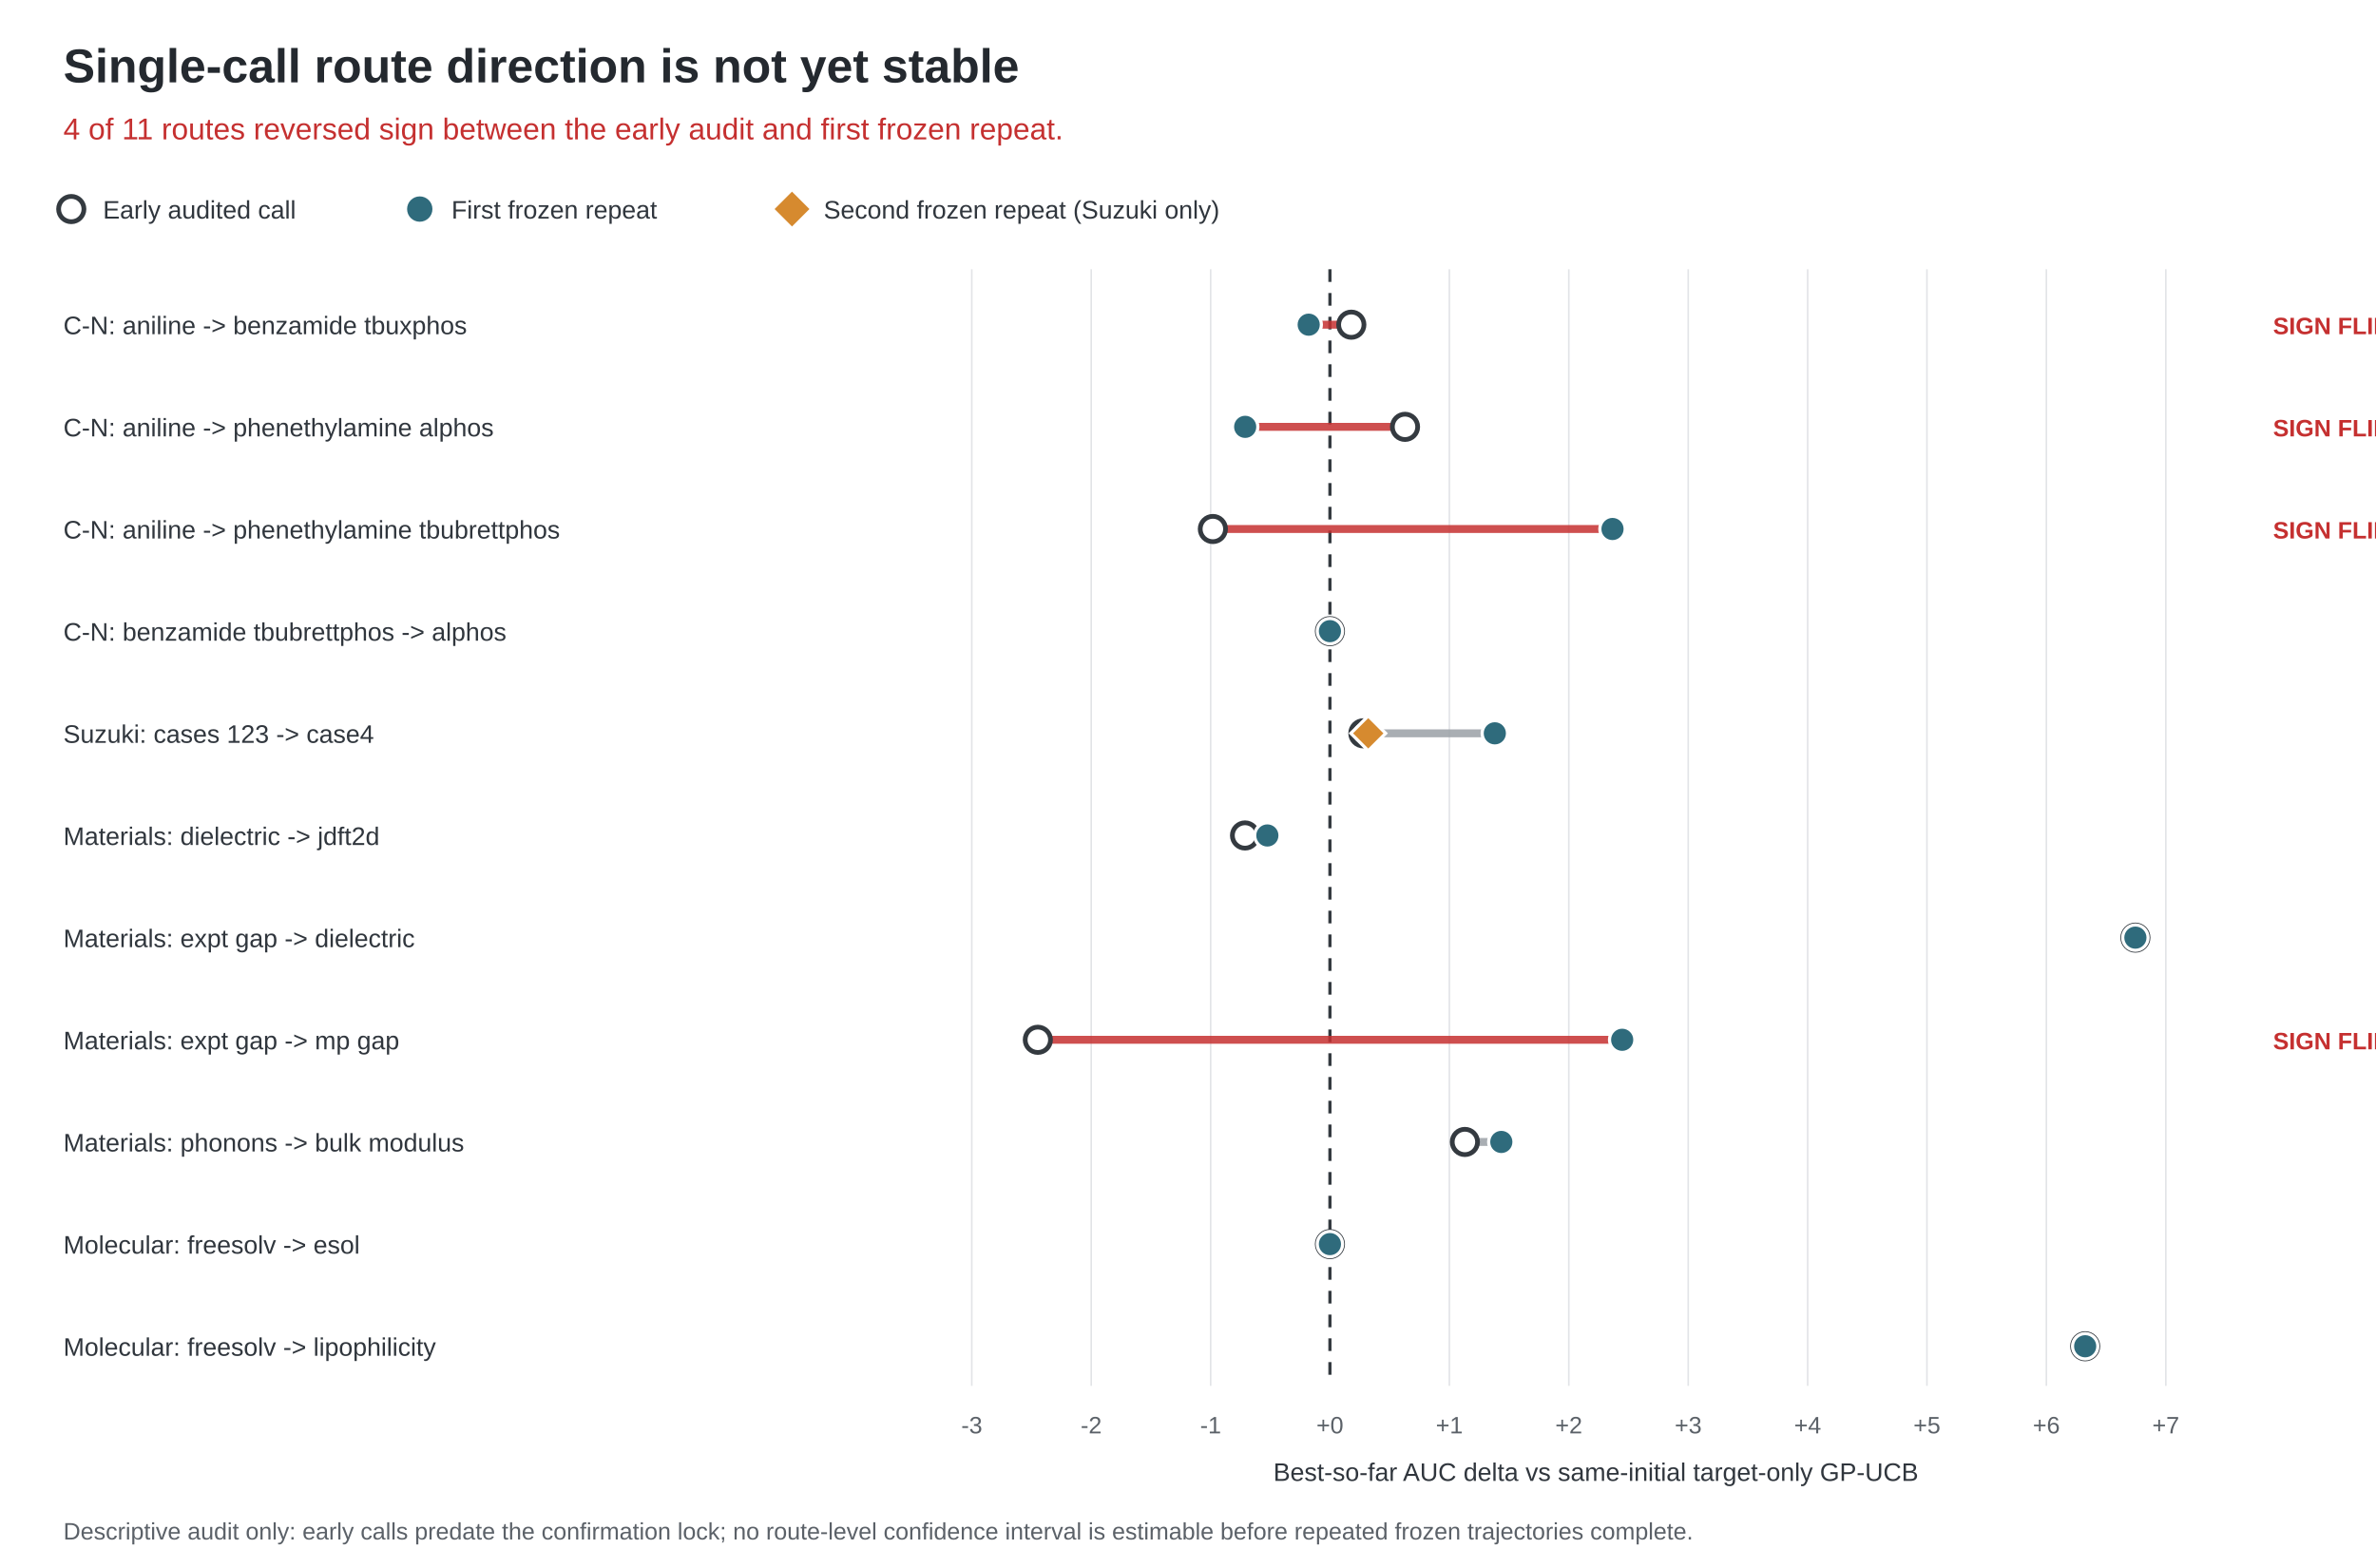
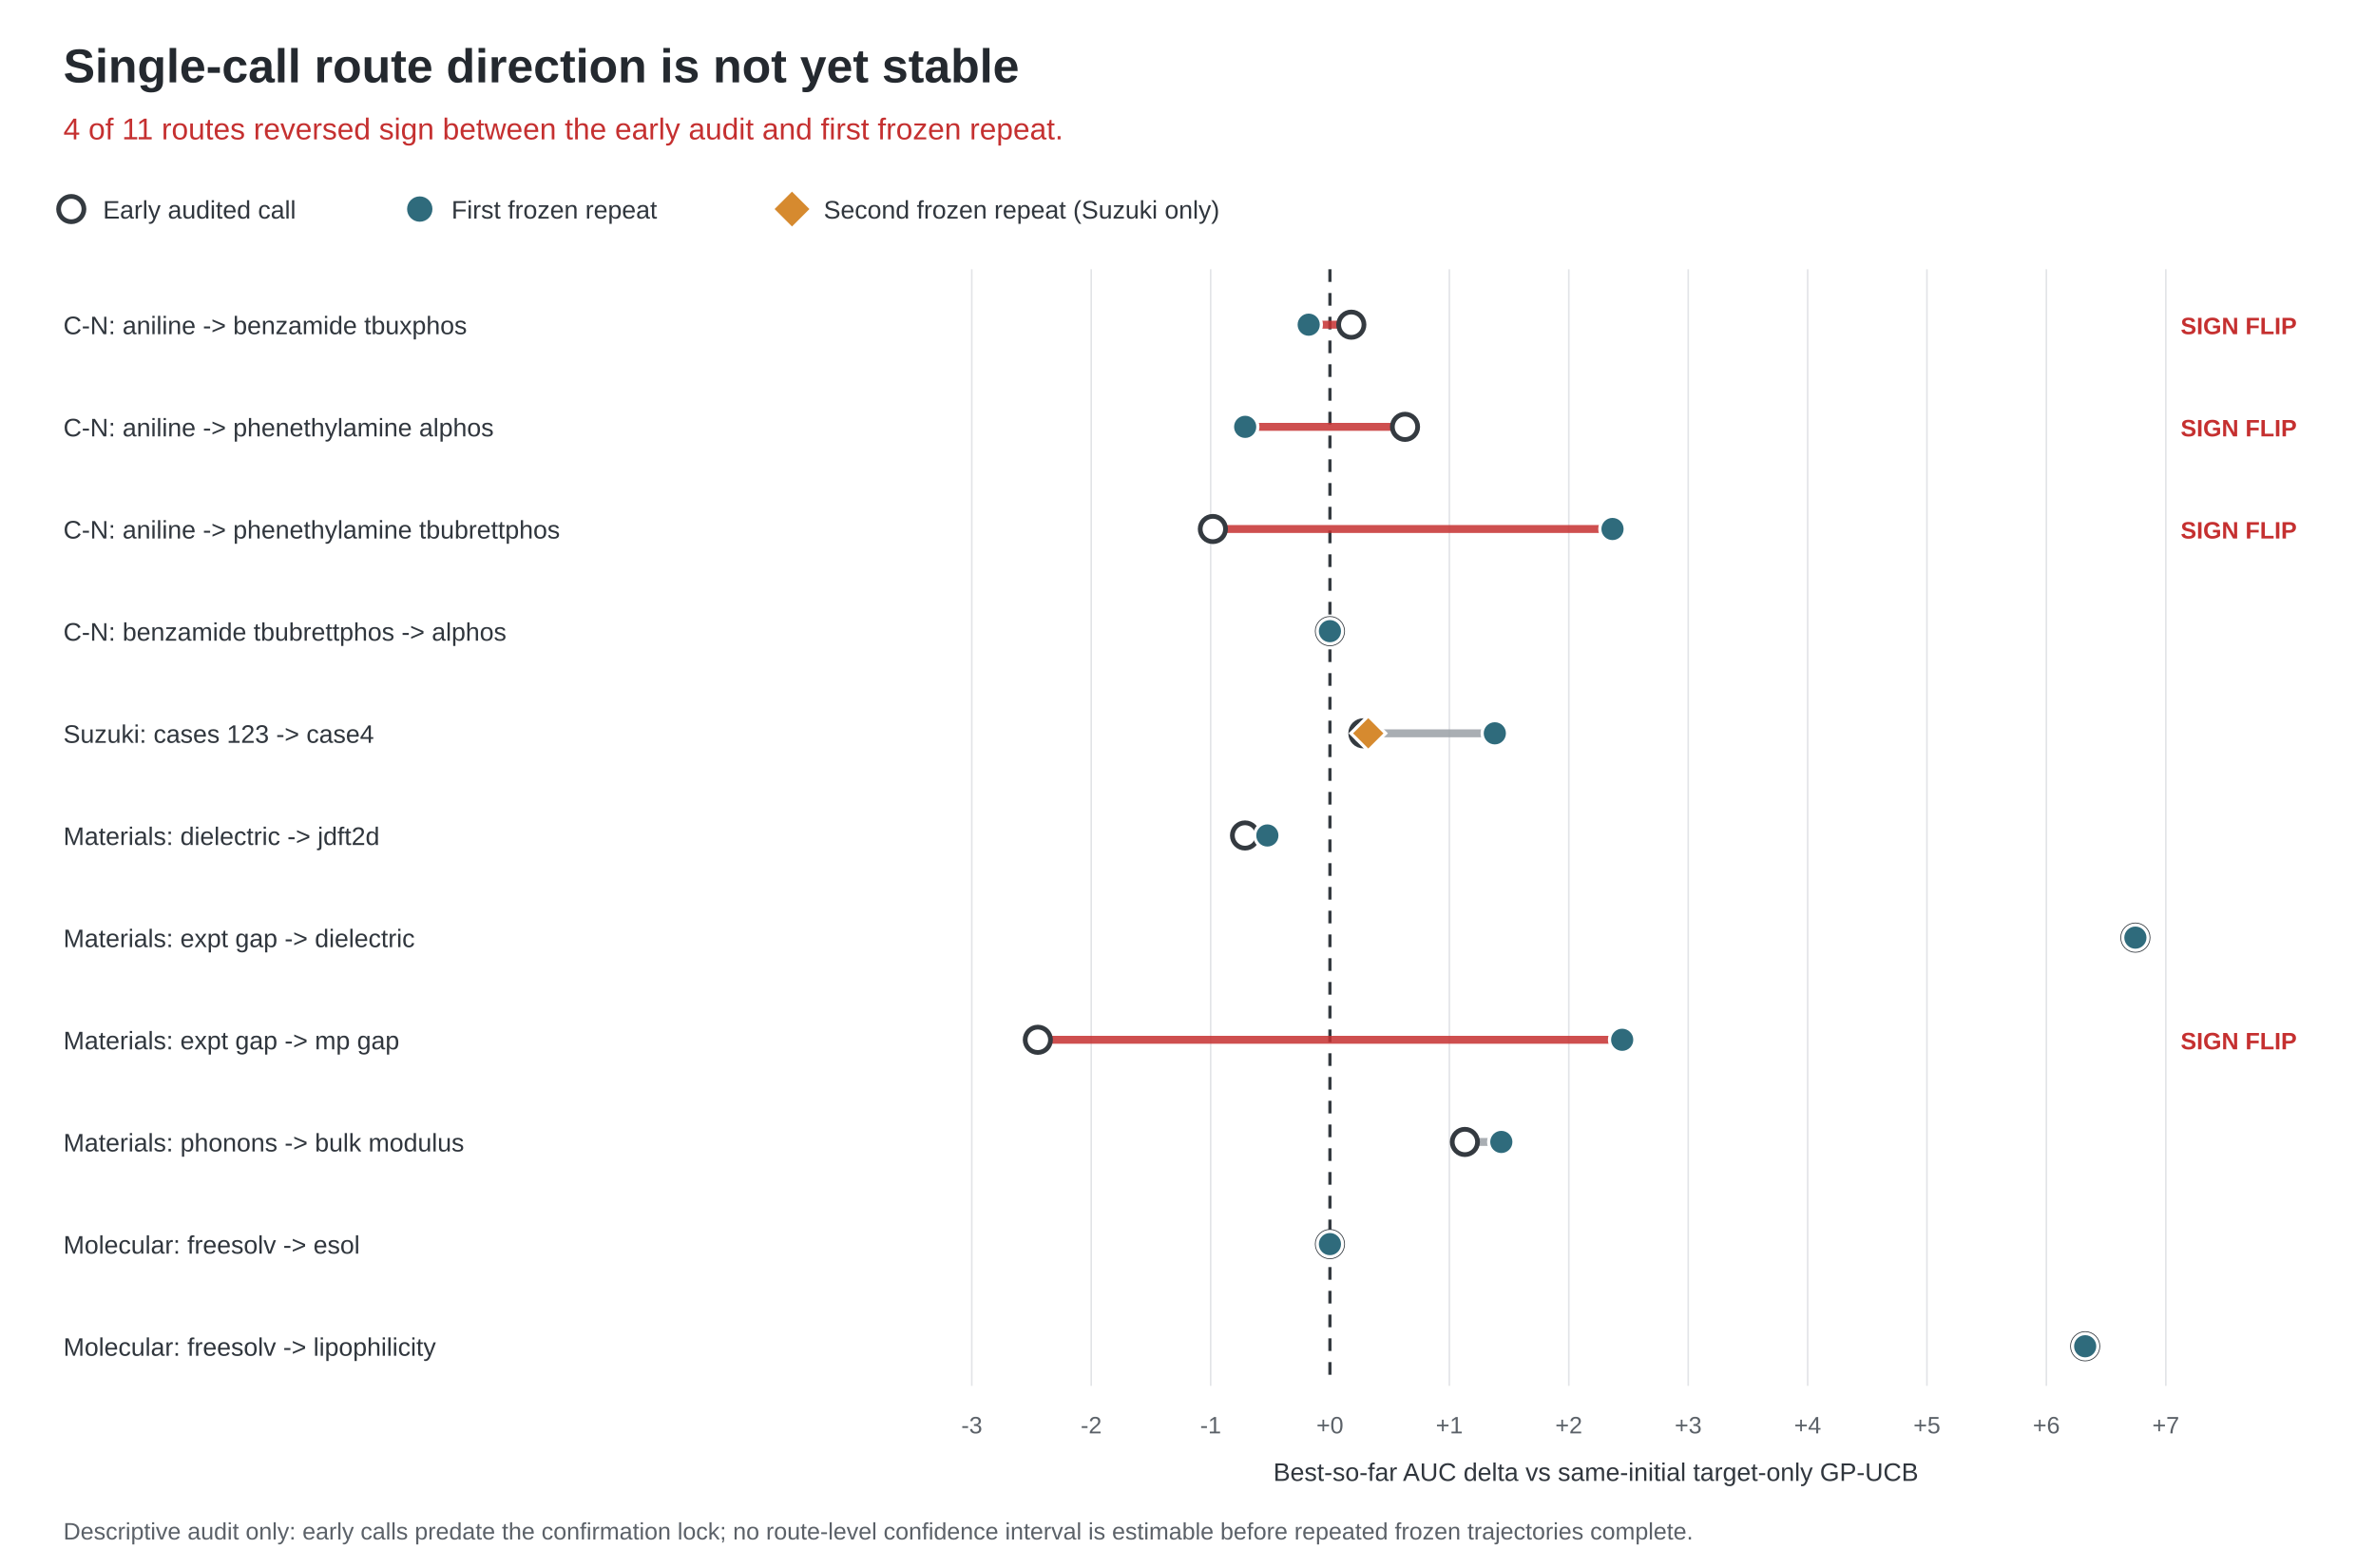
<svg xmlns="http://www.w3.org/2000/svg" width="1500" height="990" viewBox="0 0 1500 990">
  <rect width="100%" height="100%" fill="#FFFFFF" />
  <text x="40" y="52" font-family="Arial, sans-serif" font-size="30" font-weight="700" fill="#24292F">Single-call route direction is not yet stable</text>
  <text x="40" y="88" font-family="Arial, sans-serif" font-size="19" fill="#C53030">4 of 11 routes reversed sign between the early audit and first frozen repeat.</text>
  <circle cx="45" cy="132" r="8" fill="#FFFFFF" stroke="#343A40" stroke-width="3" />
  <text x="65" y="138" font-family="Arial, sans-serif" font-size="16" fill="#30363D">Early audited call</text>
  <circle cx="265" cy="132" r="8" fill="#2F6B7C" />
  <text x="285" y="138" font-family="Arial, sans-serif" font-size="16" fill="#30363D">First frozen repeat</text>
  <polygon points="500,121 511,132 500,143 489,132" fill="#D68A2F" />
  <text x="520" y="138" font-family="Arial, sans-serif" font-size="16" fill="#30363D">Second frozen repeat (Suzuki only)</text>
  <line x1="613.5" y1="170" x2="613.5" y2="875" stroke="#E2E4E7" stroke-width="1" />
  <text x="613.5" y="905" text-anchor="middle" font-family="Arial, sans-serif" font-size="15" fill="#5B6168">-3</text>
  <line x1="688.9" y1="170" x2="688.9" y2="875" stroke="#E2E4E7" stroke-width="1" />
  <text x="688.9" y="905" text-anchor="middle" font-family="Arial, sans-serif" font-size="15" fill="#5B6168">-2</text>
  <line x1="764.3" y1="170" x2="764.3" y2="875" stroke="#E2E4E7" stroke-width="1" />
  <text x="764.3" y="905" text-anchor="middle" font-family="Arial, sans-serif" font-size="15" fill="#5B6168">-1</text>
  <line x1="839.6" y1="170" x2="839.6" y2="875" stroke="#343A40" stroke-width="2" stroke-dasharray="8 7" />
  <text x="839.6" y="905" text-anchor="middle" font-family="Arial, sans-serif" font-size="15" fill="#5B6168">+0</text>
  <line x1="915.0" y1="170" x2="915.0" y2="875" stroke="#E2E4E7" stroke-width="1" />
  <text x="915.0" y="905" text-anchor="middle" font-family="Arial, sans-serif" font-size="15" fill="#5B6168">+1</text>
  <line x1="990.4" y1="170" x2="990.4" y2="875" stroke="#E2E4E7" stroke-width="1" />
  <text x="990.4" y="905" text-anchor="middle" font-family="Arial, sans-serif" font-size="15" fill="#5B6168">+2</text>
  <line x1="1065.8" y1="170" x2="1065.8" y2="875" stroke="#E2E4E7" stroke-width="1" />
  <text x="1065.8" y="905" text-anchor="middle" font-family="Arial, sans-serif" font-size="15" fill="#5B6168">+3</text>
  <line x1="1141.2" y1="170" x2="1141.2" y2="875" stroke="#E2E4E7" stroke-width="1" />
  <text x="1141.2" y="905" text-anchor="middle" font-family="Arial, sans-serif" font-size="15" fill="#5B6168">+4</text>
  <line x1="1216.5" y1="170" x2="1216.5" y2="875" stroke="#E2E4E7" stroke-width="1" />
  <text x="1216.5" y="905" text-anchor="middle" font-family="Arial, sans-serif" font-size="15" fill="#5B6168">+5</text>
  <line x1="1291.9" y1="170" x2="1291.9" y2="875" stroke="#E2E4E7" stroke-width="1" />
  <text x="1291.9" y="905" text-anchor="middle" font-family="Arial, sans-serif" font-size="15" fill="#5B6168">+6</text>
  <line x1="1367.3" y1="170" x2="1367.3" y2="875" stroke="#E2E4E7" stroke-width="1" />
  <text x="1367.3" y="905" text-anchor="middle" font-family="Arial, sans-serif" font-size="15" fill="#5B6168">+7</text>
  <text x="40" y="211.0" font-family="Arial, sans-serif" font-size="16" fill="#30363D">C-N: aniline -&gt; benzamide tbuxphos</text>
  <line x1="853.1" y1="205.0" x2="826.2" y2="205.0" stroke="#C53030" stroke-width="5" opacity="0.85" />
  <circle cx="853.1" cy="205.0" r="8" fill="#FFFFFF" stroke="#343A40" stroke-width="3" />
  <circle cx="826.2" cy="205.0" r="8" fill="#2F6B7C" stroke="#FFFFFF" stroke-width="2" />
-   <text x="1435" y="211.0" font-family="Arial, sans-serif" font-size="15" font-weight="700" fill="#C53030">SIGN FLIP</text>
+   <text x="1450" y="211.0" text-anchor="end" font-family="Arial, sans-serif" font-size="15" font-weight="700" fill="#C53030">SIGN FLIP</text>
  <text x="40" y="275.5" font-family="Arial, sans-serif" font-size="16" fill="#30363D">C-N: aniline -&gt; phenethylamine alphos</text>
  <line x1="887.0" y1="269.5" x2="786.1" y2="269.5" stroke="#C53030" stroke-width="5" opacity="0.85" />
  <circle cx="887.0" cy="269.5" r="8" fill="#FFFFFF" stroke="#343A40" stroke-width="3" />
  <circle cx="786.1" cy="269.5" r="8" fill="#2F6B7C" stroke="#FFFFFF" stroke-width="2" />
-   <text x="1435" y="275.5" font-family="Arial, sans-serif" font-size="15" font-weight="700" fill="#C53030">SIGN FLIP</text>
+   <text x="1450" y="275.5" text-anchor="end" font-family="Arial, sans-serif" font-size="15" font-weight="700" fill="#C53030">SIGN FLIP</text>
  <text x="40" y="340.0" font-family="Arial, sans-serif" font-size="16" fill="#30363D">C-N: aniline -&gt; phenethylamine tbubrettphos</text>
  <line x1="765.7" y1="334.0" x2="1018.0" y2="334.0" stroke="#C53030" stroke-width="5" opacity="0.85" />
  <circle cx="765.7" cy="334.0" r="8" fill="#FFFFFF" stroke="#343A40" stroke-width="3" />
  <circle cx="1018.0" cy="334.0" r="8" fill="#2F6B7C" stroke="#FFFFFF" stroke-width="2" />
-   <text x="1435" y="340.0" font-family="Arial, sans-serif" font-size="15" font-weight="700" fill="#C53030">SIGN FLIP</text>
+   <text x="1450" y="340.0" text-anchor="end" font-family="Arial, sans-serif" font-size="15" font-weight="700" fill="#C53030">SIGN FLIP</text>
  <text x="40" y="404.5" font-family="Arial, sans-serif" font-size="16" fill="#30363D">C-N: benzamide tbubrettphos -&gt; alphos</text>
  <line x1="839.6" y1="398.5" x2="839.6" y2="398.5" stroke="#9AA0A6" stroke-width="5" opacity="0.85" />
  <circle cx="839.6" cy="398.5" r="8" fill="#FFFFFF" stroke="#343A40" stroke-width="3" />
  <circle cx="839.6" cy="398.5" r="8" fill="#2F6B7C" stroke="#FFFFFF" stroke-width="2" />
  <text x="40" y="469.0" font-family="Arial, sans-serif" font-size="16" fill="#30363D">Suzuki: cases 123 -&gt; case4</text>
  <line x1="860.7" y1="463.0" x2="943.7" y2="463.0" stroke="#9AA0A6" stroke-width="5" opacity="0.85" />
  <circle cx="860.7" cy="463.0" r="8" fill="#FFFFFF" stroke="#343A40" stroke-width="3" />
  <circle cx="943.7" cy="463.0" r="8" fill="#2F6B7C" stroke="#FFFFFF" stroke-width="2" />
  <polygon points="863.8,452.0 874.8,463.0 863.8,474.0 852.8,463.0" fill="#D68A2F" stroke="#FFFFFF" stroke-width="2" />
  <text x="40" y="533.5" font-family="Arial, sans-serif" font-size="16" fill="#30363D">Materials: dielectric -&gt; jdft2d</text>
  <line x1="786.0" y1="527.5" x2="800.1" y2="527.5" stroke="#9AA0A6" stroke-width="5" opacity="0.85" />
  <circle cx="786.0" cy="527.5" r="8" fill="#FFFFFF" stroke="#343A40" stroke-width="3" />
  <circle cx="800.1" cy="527.5" r="8" fill="#2F6B7C" stroke="#FFFFFF" stroke-width="2" />
  <text x="40" y="598.0" font-family="Arial, sans-serif" font-size="16" fill="#30363D">Materials: expt gap -&gt; dielectric</text>
  <line x1="1348.1" y1="592.0" x2="1348.1" y2="592.0" stroke="#9AA0A6" stroke-width="5" opacity="0.85" />
  <circle cx="1348.1" cy="592.0" r="8" fill="#FFFFFF" stroke="#343A40" stroke-width="3" />
  <circle cx="1348.1" cy="592.0" r="8" fill="#2F6B7C" stroke="#FFFFFF" stroke-width="2" />
  <text x="40" y="662.5" font-family="Arial, sans-serif" font-size="16" fill="#30363D">Materials: expt gap -&gt; mp gap</text>
  <line x1="655.2" y1="656.5" x2="1024.1" y2="656.5" stroke="#C53030" stroke-width="5" opacity="0.85" />
  <circle cx="655.2" cy="656.5" r="8" fill="#FFFFFF" stroke="#343A40" stroke-width="3" />
  <circle cx="1024.1" cy="656.5" r="8" fill="#2F6B7C" stroke="#FFFFFF" stroke-width="2" />
-   <text x="1435" y="662.5" font-family="Arial, sans-serif" font-size="15" font-weight="700" fill="#C53030">SIGN FLIP</text>
+   <text x="1450" y="662.5" text-anchor="end" font-family="Arial, sans-serif" font-size="15" font-weight="700" fill="#C53030">SIGN FLIP</text>
  <text x="40" y="727.0" font-family="Arial, sans-serif" font-size="16" fill="#30363D">Materials: phonons -&gt; bulk modulus</text>
  <line x1="924.8" y1="721.0" x2="947.8" y2="721.0" stroke="#9AA0A6" stroke-width="5" opacity="0.85" />
  <circle cx="924.8" cy="721.0" r="8" fill="#FFFFFF" stroke="#343A40" stroke-width="3" />
  <circle cx="947.8" cy="721.0" r="8" fill="#2F6B7C" stroke="#FFFFFF" stroke-width="2" />
  <text x="40" y="791.5" font-family="Arial, sans-serif" font-size="16" fill="#30363D">Molecular: freesolv -&gt; esol</text>
  <line x1="839.6" y1="785.5" x2="839.6" y2="785.5" stroke="#9AA0A6" stroke-width="5" opacity="0.85" />
  <circle cx="839.6" cy="785.5" r="8" fill="#FFFFFF" stroke="#343A40" stroke-width="3" />
  <circle cx="839.6" cy="785.5" r="8" fill="#2F6B7C" stroke="#FFFFFF" stroke-width="2" />
  <text x="40" y="856.0" font-family="Arial, sans-serif" font-size="16" fill="#30363D">Molecular: freesolv -&gt; lipophilicity</text>
  <line x1="1316.4" y1="850.0" x2="1316.4" y2="850.0" stroke="#9AA0A6" stroke-width="5" opacity="0.85" />
  <circle cx="1316.4" cy="850.0" r="8" fill="#FFFFFF" stroke="#343A40" stroke-width="3" />
  <circle cx="1316.4" cy="850.0" r="8" fill="#2F6B7C" stroke="#FFFFFF" stroke-width="2" />
  <text x="1007.5" y="935" text-anchor="middle" font-family="Arial, sans-serif" font-size="16" fill="#30363D">Best-so-far AUC delta vs same-initial target-only GP-UCB</text>
  <text x="40" y="972" font-family="Arial, sans-serif" font-size="15" fill="#5B6168">Descriptive audit only: early calls predate the confirmation lock; no route-level confidence interval is estimable before repeated frozen trajectories complete.</text>
</svg>
